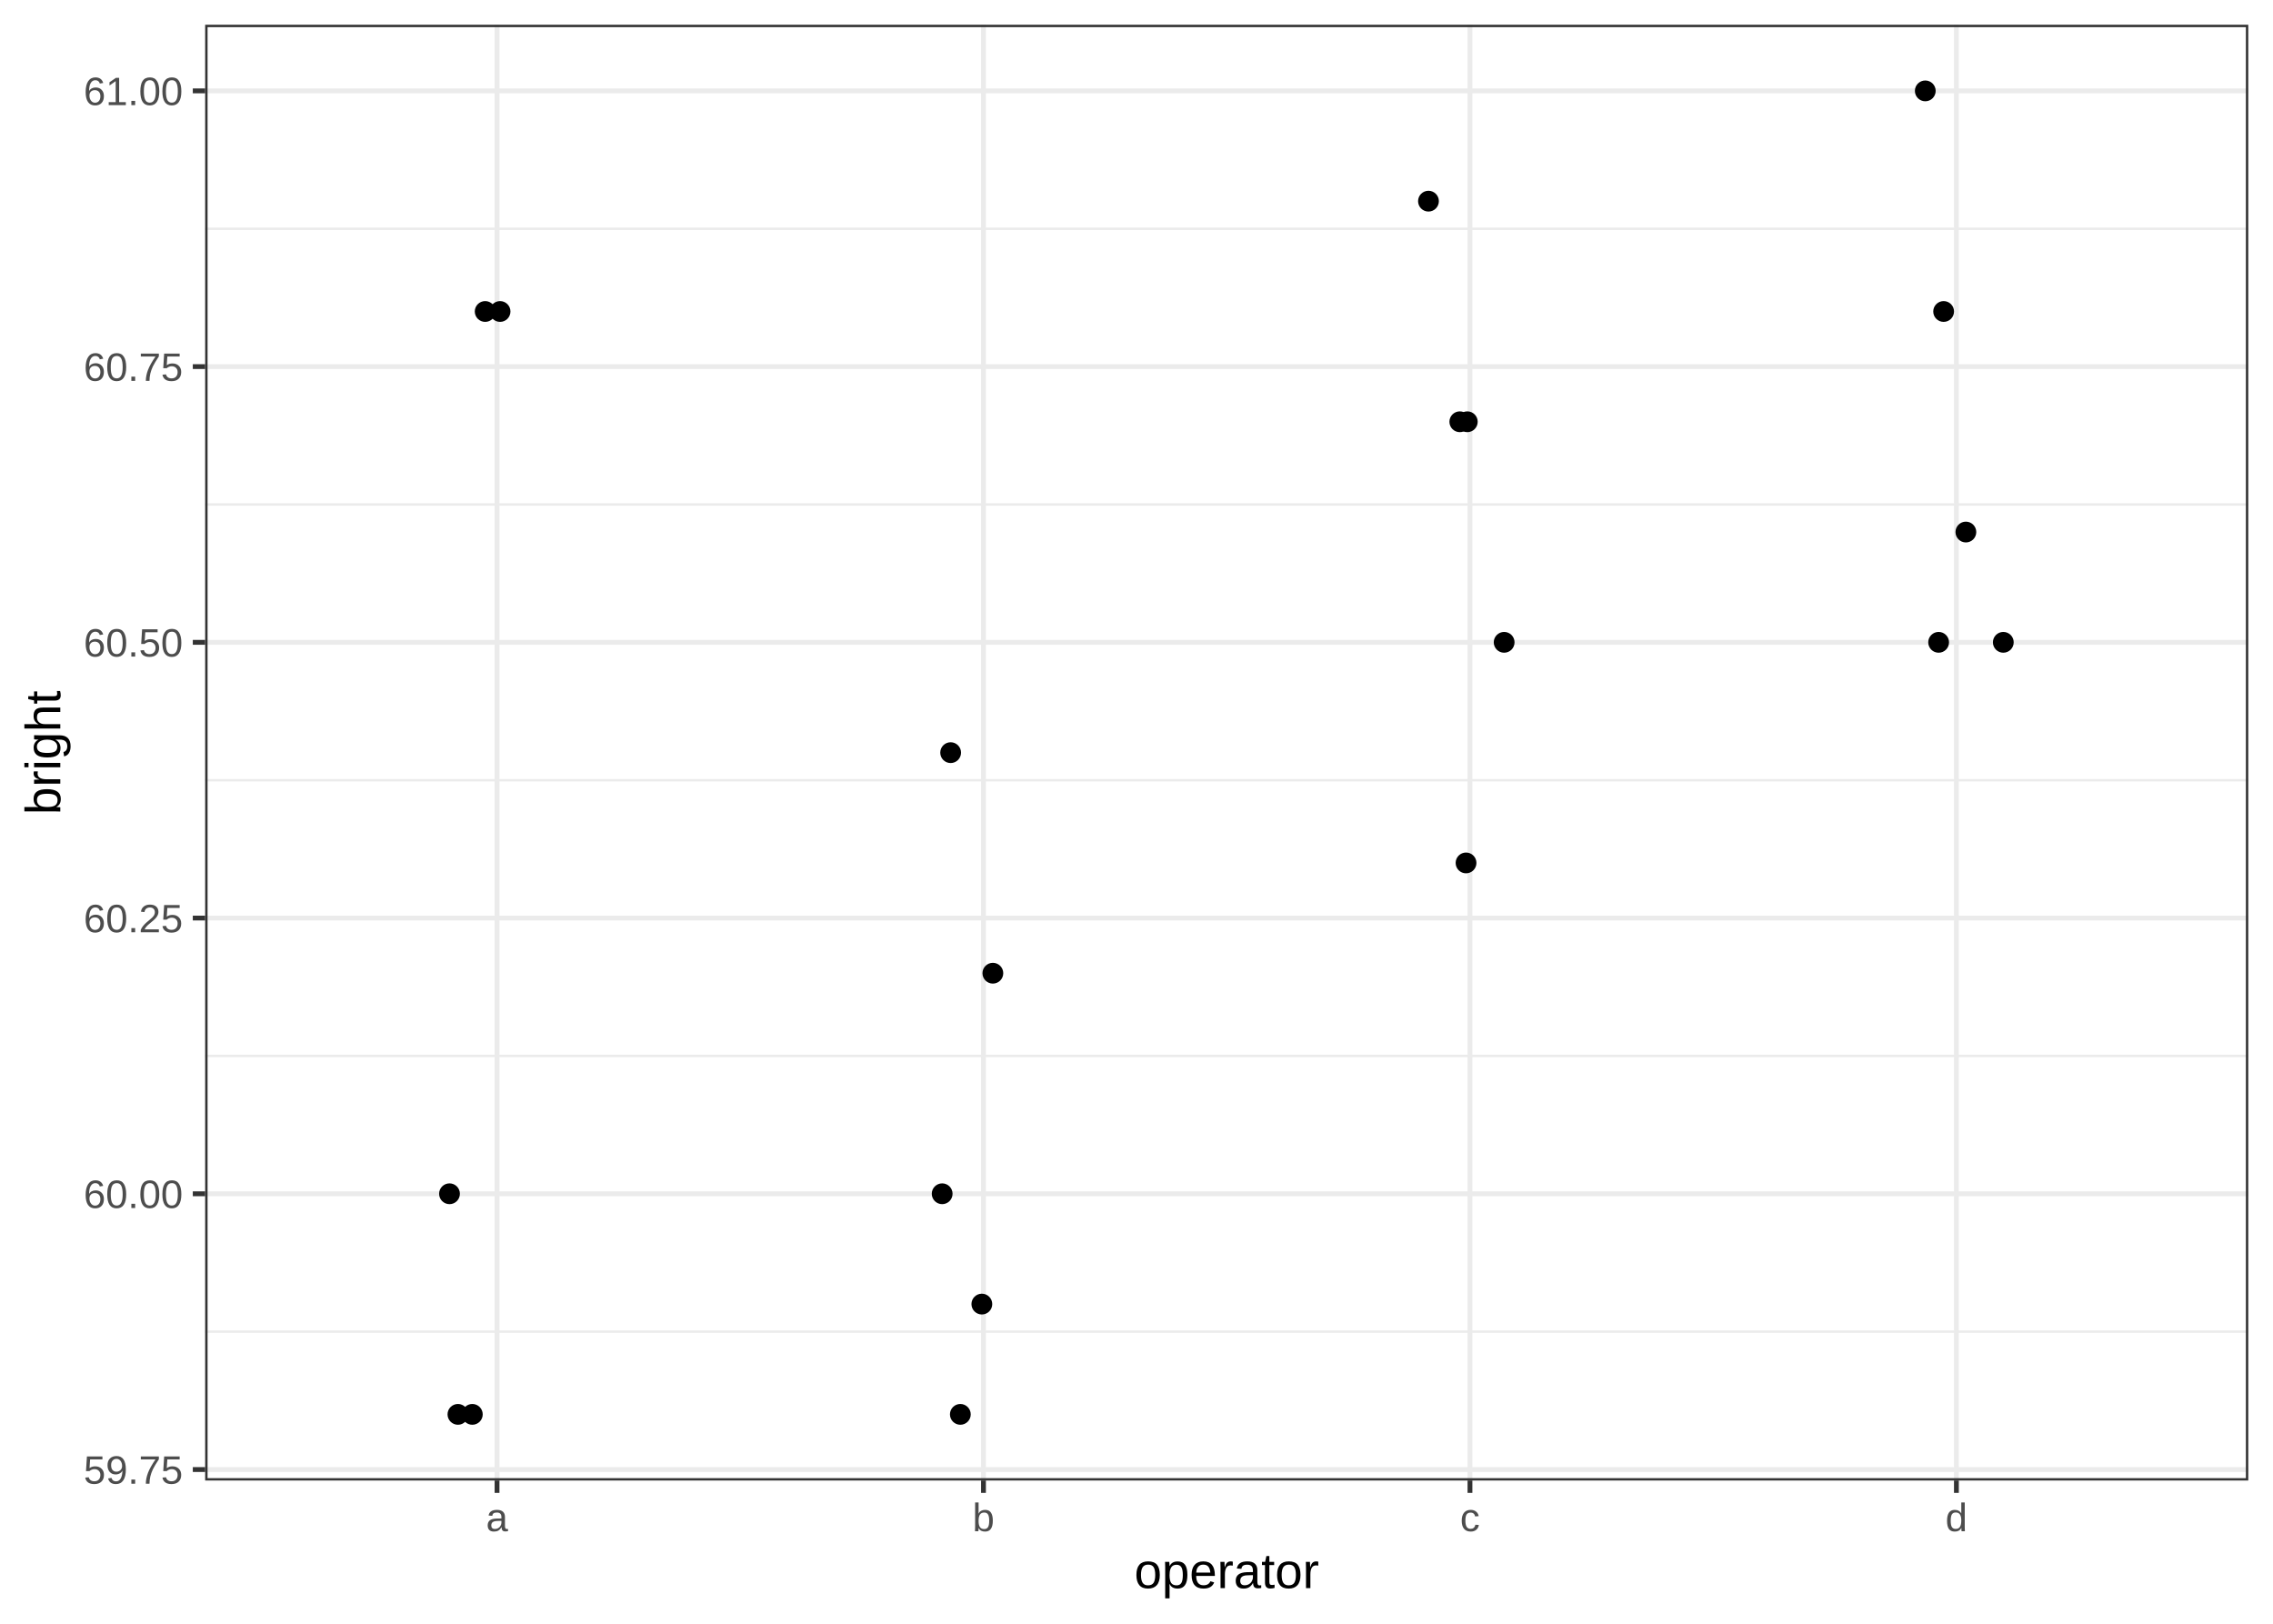
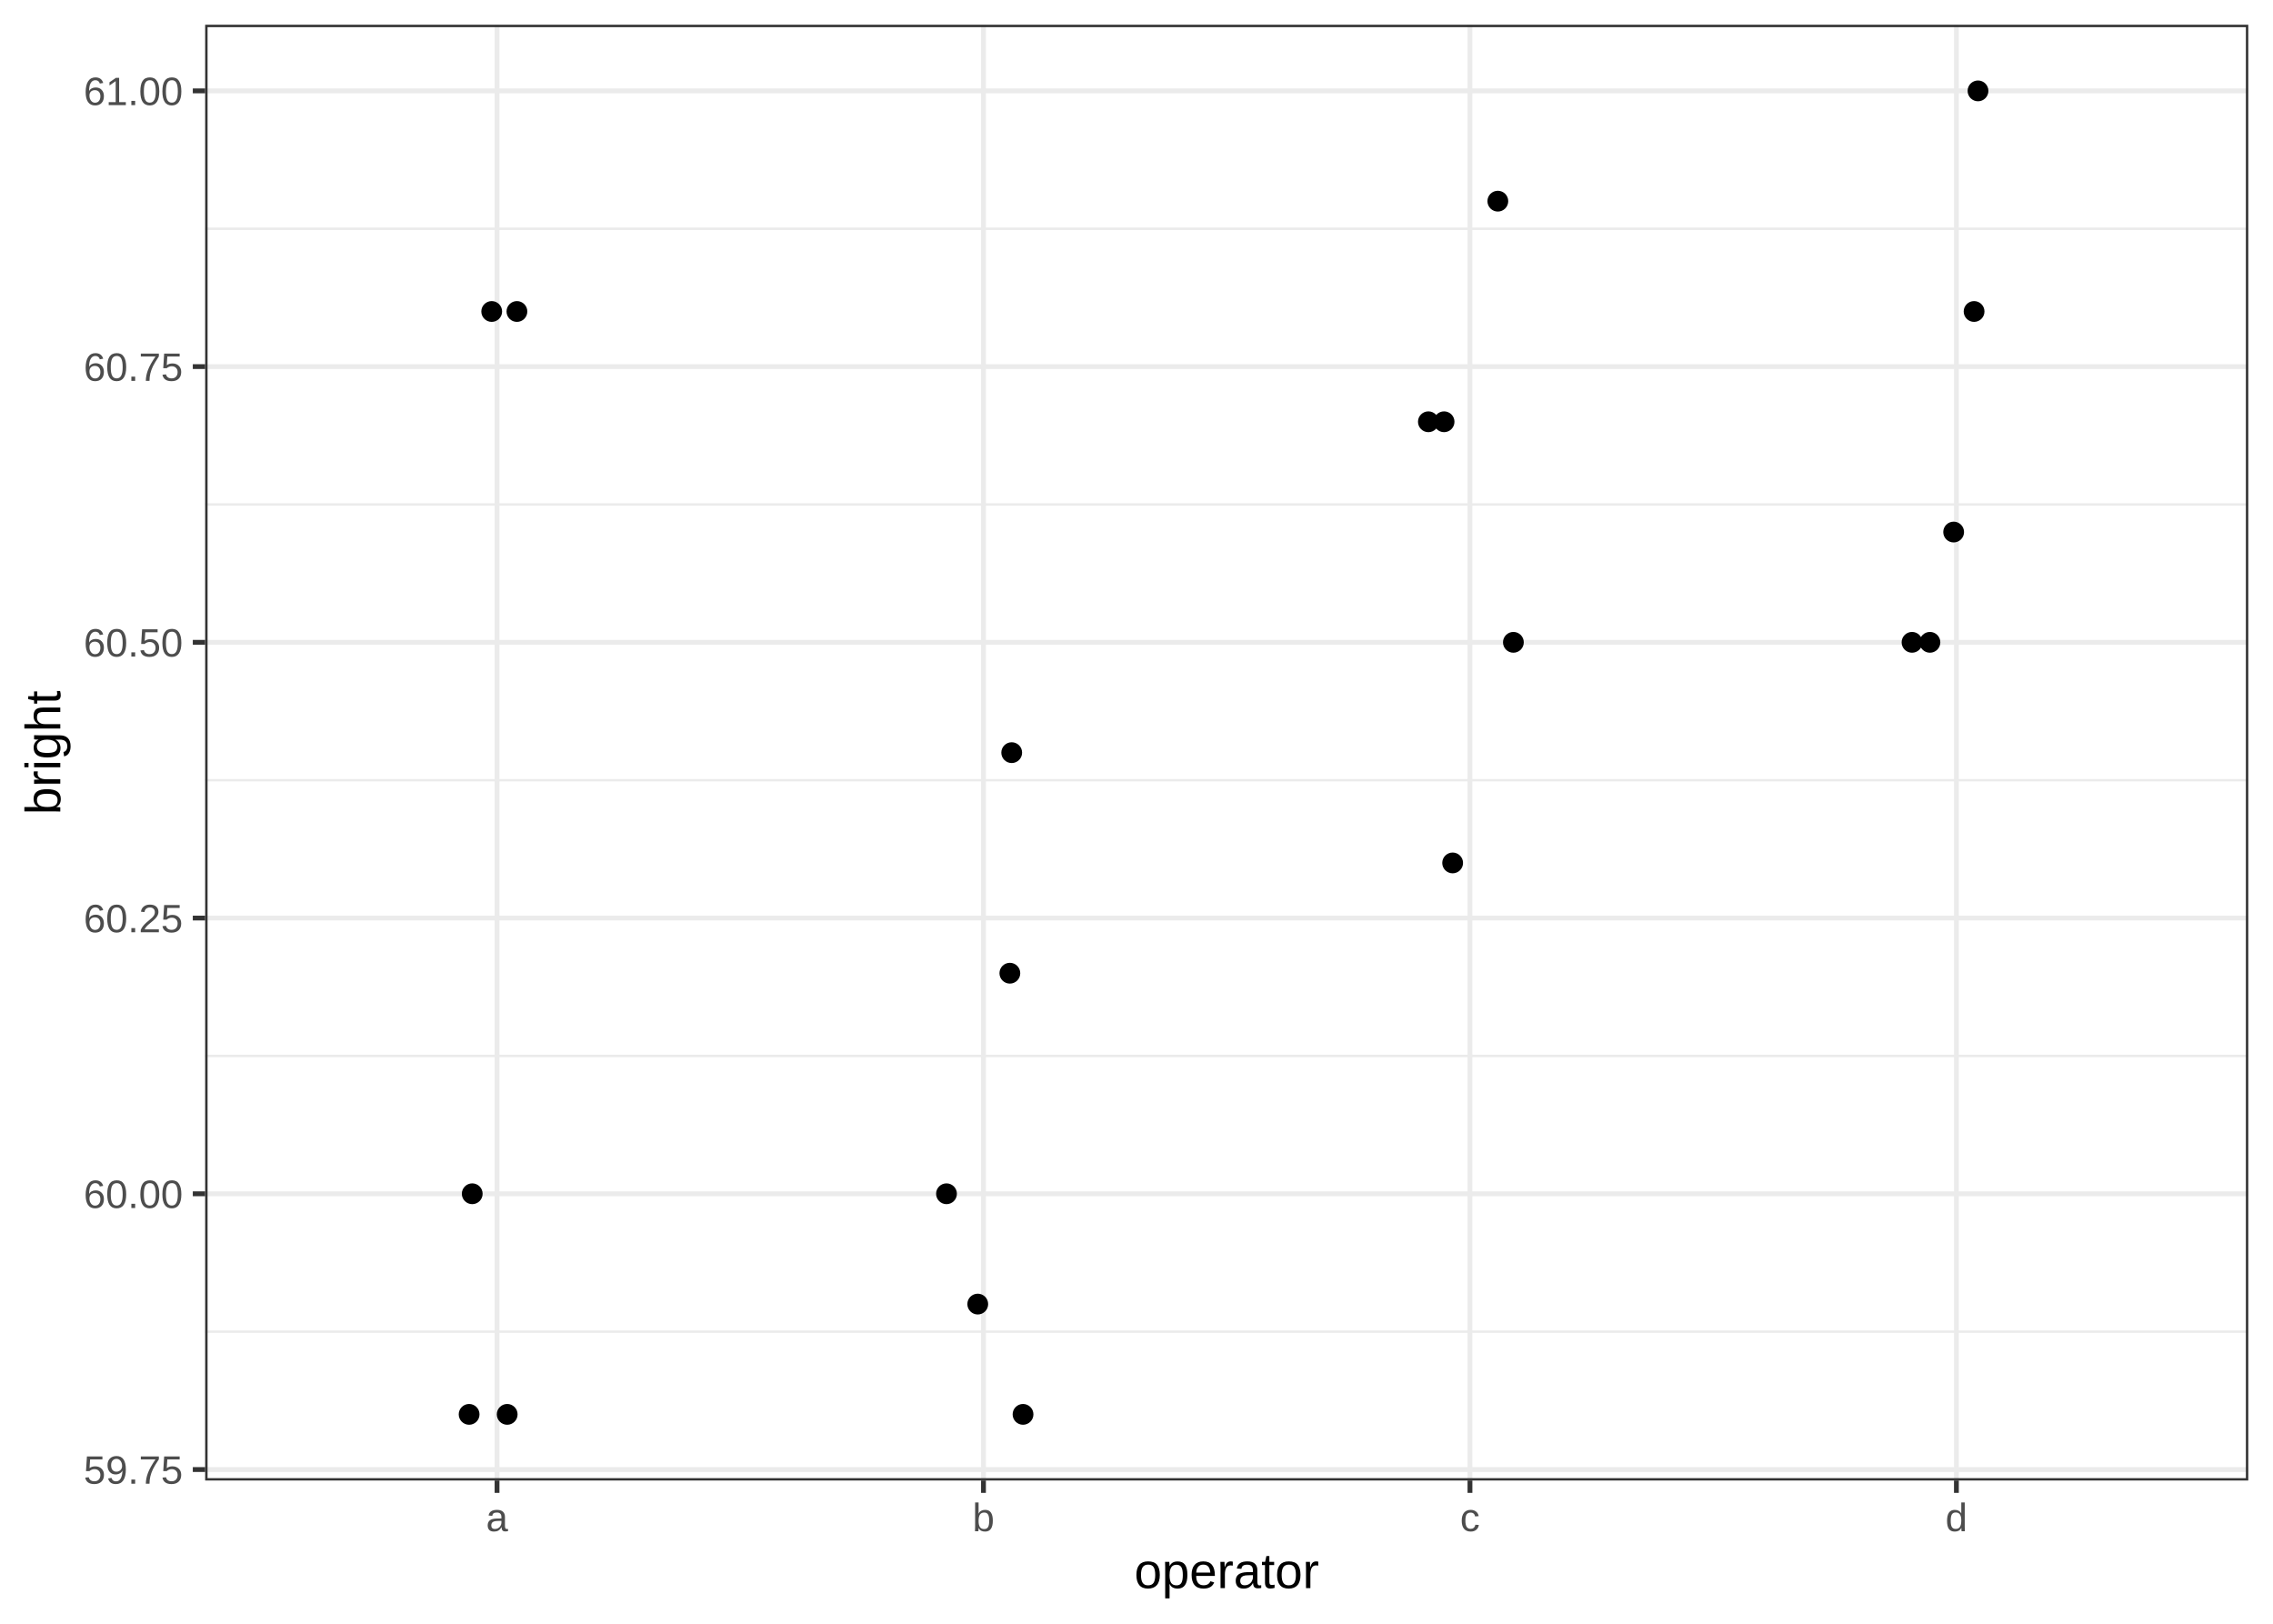
<svg xmlns="http://www.w3.org/2000/svg" class="svglite" width="504.00pt" height="360.00pt" viewBox="0 0 504.00 360.00">
  <defs>
    <style type="text/css">
    .svglite line, .svglite polyline, .svglite polygon, .svglite path, .svglite rect, .svglite circle {
      fill: none;
      stroke: #000000;
      stroke-linecap: round;
      stroke-linejoin: round;
      stroke-miterlimit: 10.00;
    }
    .svglite text {
      white-space: pre;
    }
  </style>
  </defs>
  <rect width="100%" height="100%" style="stroke: none; fill: #FFFFFF;" />
  <defs>
    <clipPath id="cpMC4wMHw1MDQuMDB8MC4wMHwzNjAuMDA=">
      <rect x="0.00" y="0.00" width="504.00" height="360.00" />
    </clipPath>
  </defs>
  <g clip-path="url(#cpMC4wMHw1MDQuMDB8MC4wMHwzNjAuMDA=)">
    <rect x="0.00" y="0.00" width="504.00" height="360.00" style="stroke-width: 1.07; stroke: #FFFFFF; fill: #FFFFFF;" />
  </g>
  <defs>
    <clipPath id="cpNDUuNDl8NDk4LjUyfDUuNDh8MzI4LjI1">
      <rect x="45.49" y="5.48" width="453.03" height="322.77" />
    </clipPath>
  </defs>
  <g clip-path="url(#cpNDUuNDl8NDk4LjUyfDUuNDh8MzI4LjI1)">
    <rect x="45.49" y="5.48" width="453.03" height="322.77" style="stroke-width: 1.07; stroke: none; fill: #FFFFFF;" />
    <polyline points="45.49,295.24 498.52,295.24 " style="stroke-width: 0.53; stroke: #EBEBEB; stroke-linecap: butt;" />
    <polyline points="45.49,234.11 498.52,234.11 " style="stroke-width: 0.53; stroke: #EBEBEB; stroke-linecap: butt;" />
    <polyline points="45.49,172.98 498.52,172.98 " style="stroke-width: 0.53; stroke: #EBEBEB; stroke-linecap: butt;" />
    <polyline points="45.49,111.85 498.52,111.85 " style="stroke-width: 0.53; stroke: #EBEBEB; stroke-linecap: butt;" />
    <polyline points="45.49,50.72 498.52,50.72 " style="stroke-width: 0.53; stroke: #EBEBEB; stroke-linecap: butt;" />
    <polyline points="45.49,325.81 498.52,325.81 " style="stroke-width: 1.07; stroke: #EBEBEB; stroke-linecap: butt;" />
    <polyline points="45.49,264.67 498.52,264.67 " style="stroke-width: 1.07; stroke: #EBEBEB; stroke-linecap: butt;" />
    <polyline points="45.49,203.54 498.52,203.54 " style="stroke-width: 1.07; stroke: #EBEBEB; stroke-linecap: butt;" />
    <polyline points="45.49,142.41 498.52,142.41 " style="stroke-width: 1.07; stroke: #EBEBEB; stroke-linecap: butt;" />
    <polyline points="45.49,81.28 498.52,81.28 " style="stroke-width: 1.07; stroke: #EBEBEB; stroke-linecap: butt;" />
    <polyline points="45.49,20.15 498.52,20.15 " style="stroke-width: 1.07; stroke: #EBEBEB; stroke-linecap: butt;" />
    <polyline points="110.21,328.25 110.21,5.48 " style="stroke-width: 1.07; stroke: #EBEBEB; stroke-linecap: butt;" />
    <polyline points="218.07,328.25 218.07,5.48 " style="stroke-width: 1.07; stroke: #EBEBEB; stroke-linecap: butt;" />
    <polyline points="325.94,328.25 325.94,5.48 " style="stroke-width: 1.07; stroke: #EBEBEB; stroke-linecap: butt;" />
    <polyline points="433.80,328.25 433.80,5.48 " style="stroke-width: 1.07; stroke: #EBEBEB; stroke-linecap: butt;" />
-     <circle cx="104.73" cy="313.58" r="1.95" style="stroke-width: 0.71; fill: #000000;" />
-     <circle cx="99.67" cy="264.67" r="1.95" style="stroke-width: 0.71; fill: #000000;" />
-     <circle cx="110.88" cy="69.06" r="1.95" style="stroke-width: 0.71; fill: #000000;" />
-     <circle cx="107.58" cy="69.06" r="1.95" style="stroke-width: 0.71; fill: #000000;" />
-     <circle cx="101.54" cy="313.58" r="1.95" style="stroke-width: 0.71; fill: #000000;" />
-     <circle cx="212.94" cy="313.58" r="1.95" style="stroke-width: 0.71; fill: #000000;" />
-     <circle cx="220.15" cy="215.77" r="1.95" style="stroke-width: 0.71; fill: #000000;" />
-     <circle cx="210.79" cy="166.87" r="1.95" style="stroke-width: 0.71; fill: #000000;" />
-     <circle cx="217.71" cy="289.13" r="1.95" style="stroke-width: 0.71; fill: #000000;" />
-     <circle cx="208.91" cy="264.67" r="1.95" style="stroke-width: 0.71; fill: #000000;" />
-     <circle cx="325.35" cy="93.51" r="1.95" style="stroke-width: 0.71; fill: #000000;" />
-     <circle cx="323.69" cy="93.51" r="1.95" style="stroke-width: 0.71; fill: #000000;" />
-     <circle cx="333.52" cy="142.41" r="1.95" style="stroke-width: 0.71; fill: #000000;" />
-     <circle cx="316.74" cy="44.60" r="1.95" style="stroke-width: 0.71; fill: #000000;" />
-     <circle cx="325.07" cy="191.32" r="1.95" style="stroke-width: 0.71; fill: #000000;" />
-     <circle cx="426.90" cy="20.15" r="1.95" style="stroke-width: 0.71; fill: #000000;" />
-     <circle cx="430.97" cy="69.06" r="1.95" style="stroke-width: 0.71; fill: #000000;" />
-     <circle cx="435.90" cy="117.96" r="1.95" style="stroke-width: 0.71; fill: #000000;" />
-     <circle cx="444.20" cy="142.41" r="1.95" style="stroke-width: 0.71; fill: #000000;" />
-     <circle cx="429.86" cy="142.41" r="1.95" style="stroke-width: 0.71; fill: #000000;" />
+     <circle cx="112.46" cy="313.58" r="1.95" style="stroke-width: 0.71; fill: #000000;" />
+     <circle cx="104.71" cy="264.67" r="1.95" style="stroke-width: 0.71; fill: #000000;" />
+     <circle cx="109.03" cy="69.06" r="1.95" style="stroke-width: 0.71; fill: #000000;" />
+     <circle cx="114.62" cy="69.06" r="1.95" style="stroke-width: 0.71; fill: #000000;" />
+     <circle cx="104.02" cy="313.58" r="1.95" style="stroke-width: 0.71; fill: #000000;" />
+     <circle cx="226.84" cy="313.58" r="1.95" style="stroke-width: 0.71; fill: #000000;" />
+     <circle cx="223.92" cy="215.77" r="1.95" style="stroke-width: 0.71; fill: #000000;" />
+     <circle cx="224.33" cy="166.87" r="1.95" style="stroke-width: 0.71; fill: #000000;" />
+     <circle cx="216.80" cy="289.13" r="1.95" style="stroke-width: 0.71; fill: #000000;" />
+     <circle cx="209.87" cy="264.67" r="1.95" style="stroke-width: 0.71; fill: #000000;" />
+     <circle cx="316.72" cy="93.51" r="1.95" style="stroke-width: 0.71; fill: #000000;" />
+     <circle cx="320.20" cy="93.51" r="1.95" style="stroke-width: 0.71; fill: #000000;" />
+     <circle cx="335.57" cy="142.41" r="1.95" style="stroke-width: 0.71; fill: #000000;" />
+     <circle cx="332.12" cy="44.60" r="1.95" style="stroke-width: 0.71; fill: #000000;" />
+     <circle cx="322.10" cy="191.32" r="1.95" style="stroke-width: 0.71; fill: #000000;" />
+     <circle cx="438.59" cy="20.15" r="1.95" style="stroke-width: 0.71; fill: #000000;" />
+     <circle cx="437.72" cy="69.06" r="1.95" style="stroke-width: 0.71; fill: #000000;" />
+     <circle cx="433.19" cy="117.96" r="1.95" style="stroke-width: 0.71; fill: #000000;" />
+     <circle cx="427.93" cy="142.41" r="1.95" style="stroke-width: 0.71; fill: #000000;" />
+     <circle cx="423.96" cy="142.41" r="1.95" style="stroke-width: 0.71; fill: #000000;" />
    <rect x="45.49" y="5.48" width="453.03" height="322.77" style="stroke-width: 1.07; stroke: #333333;" />
  </g>
  <g clip-path="url(#cpMC4wMHw1MDQuMDB8MC4wMHwzNjAuMDA=)">
    <text x="40.56" y="328.96" text-anchor="end" style="font-size: 8.80px;fill: #4D4D4D; font-family: &quot;Arial&quot;;" textLength="22.02px" lengthAdjust="spacingAndGlyphs">59.75</text>
    <text x="40.56" y="267.83" text-anchor="end" style="font-size: 8.80px;fill: #4D4D4D; font-family: &quot;Arial&quot;;" textLength="22.02px" lengthAdjust="spacingAndGlyphs">60.00</text>
    <text x="40.56" y="206.70" text-anchor="end" style="font-size: 8.80px;fill: #4D4D4D; font-family: &quot;Arial&quot;;" textLength="22.02px" lengthAdjust="spacingAndGlyphs">60.25</text>
    <text x="40.56" y="145.57" text-anchor="end" style="font-size: 8.80px;fill: #4D4D4D; font-family: &quot;Arial&quot;;" textLength="22.02px" lengthAdjust="spacingAndGlyphs">60.50</text>
    <text x="40.56" y="84.44" text-anchor="end" style="font-size: 8.80px;fill: #4D4D4D; font-family: &quot;Arial&quot;;" textLength="22.02px" lengthAdjust="spacingAndGlyphs">60.75</text>
    <text x="40.56" y="23.30" text-anchor="end" style="font-size: 8.80px;fill: #4D4D4D; font-family: &quot;Arial&quot;;" textLength="22.02px" lengthAdjust="spacingAndGlyphs">61.00</text>
    <polyline points="42.75,325.81 45.49,325.81 " style="stroke-width: 1.07; stroke: #333333; stroke-linecap: butt;" />
    <polyline points="42.75,264.67 45.49,264.67 " style="stroke-width: 1.07; stroke: #333333; stroke-linecap: butt;" />
    <polyline points="42.75,203.54 45.49,203.54 " style="stroke-width: 1.07; stroke: #333333; stroke-linecap: butt;" />
    <polyline points="42.75,142.41 45.49,142.41 " style="stroke-width: 1.07; stroke: #333333; stroke-linecap: butt;" />
    <polyline points="42.75,81.28 45.49,81.28 " style="stroke-width: 1.07; stroke: #333333; stroke-linecap: butt;" />
    <polyline points="42.75,20.15 45.49,20.15 " style="stroke-width: 1.07; stroke: #333333; stroke-linecap: butt;" />
    <polyline points="110.21,330.99 110.21,328.25 " style="stroke-width: 1.07; stroke: #333333; stroke-linecap: butt;" />
    <polyline points="218.07,330.99 218.07,328.25 " style="stroke-width: 1.07; stroke: #333333; stroke-linecap: butt;" />
    <polyline points="325.94,330.99 325.94,328.25 " style="stroke-width: 1.07; stroke: #333333; stroke-linecap: butt;" />
    <polyline points="433.80,330.99 433.80,328.25 " style="stroke-width: 1.07; stroke: #333333; stroke-linecap: butt;" />
    <text x="110.21" y="339.49" text-anchor="middle" style="font-size: 8.80px;fill: #4D4D4D; font-family: &quot;Arial&quot;;" textLength="4.90px" lengthAdjust="spacingAndGlyphs">a</text>
    <text x="218.07" y="339.49" text-anchor="middle" style="font-size: 8.80px;fill: #4D4D4D; font-family: &quot;Arial&quot;;" textLength="4.90px" lengthAdjust="spacingAndGlyphs">b</text>
    <text x="325.94" y="339.49" text-anchor="middle" style="font-size: 8.80px;fill: #4D4D4D; font-family: &quot;Arial&quot;;" textLength="4.40px" lengthAdjust="spacingAndGlyphs">c</text>
    <text x="433.80" y="339.49" text-anchor="middle" style="font-size: 8.80px;fill: #4D4D4D; font-family: &quot;Arial&quot;;" textLength="4.90px" lengthAdjust="spacingAndGlyphs">d</text>
    <text x="272.00" y="352.10" text-anchor="middle" style="font-size: 11.00px; font-family: &quot;Arial&quot;;" textLength="40.98px" lengthAdjust="spacingAndGlyphs">operator</text>
    <text transform="translate(13.37,166.87) rotate(-90)" text-anchor="middle" style="font-size: 11.00px; font-family: &quot;Arial&quot;;" textLength="27.52px" lengthAdjust="spacingAndGlyphs">bright</text>
  </g>
</svg>
